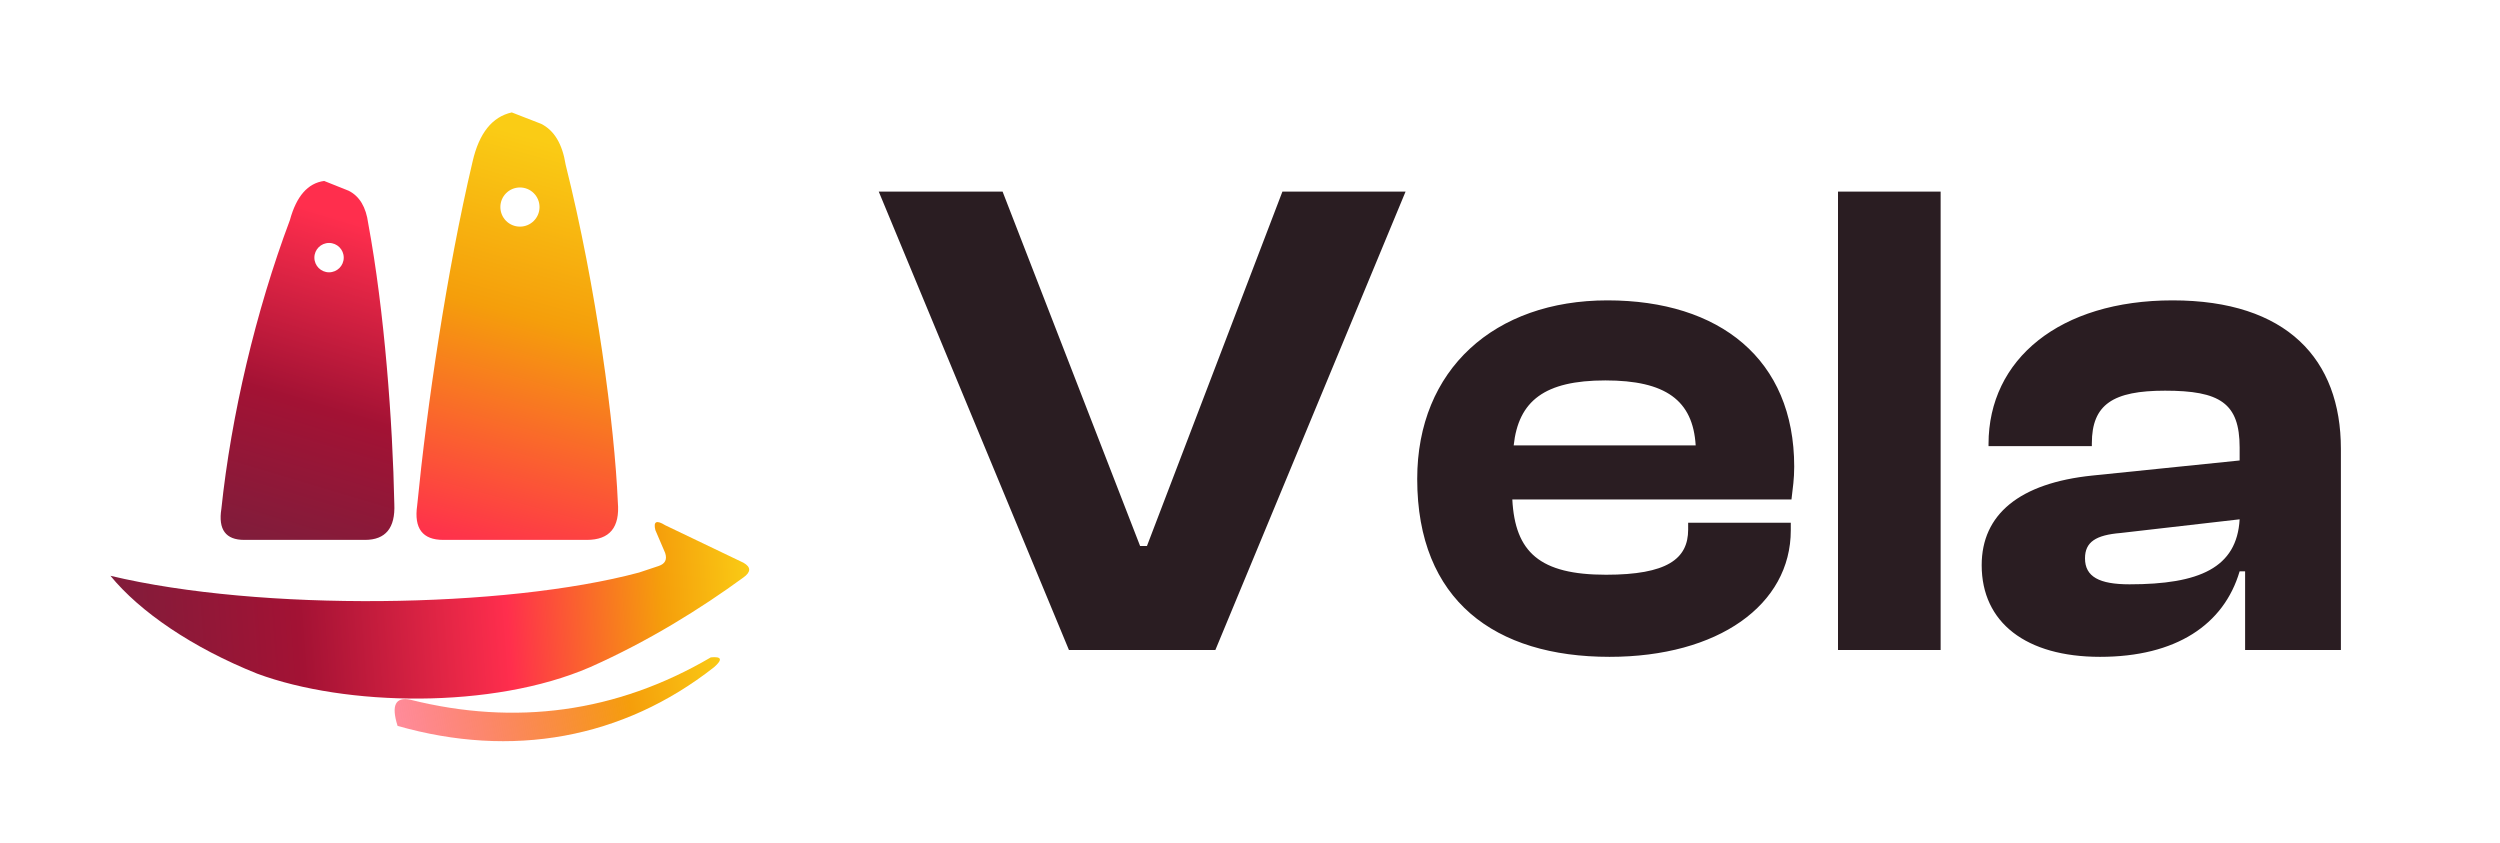
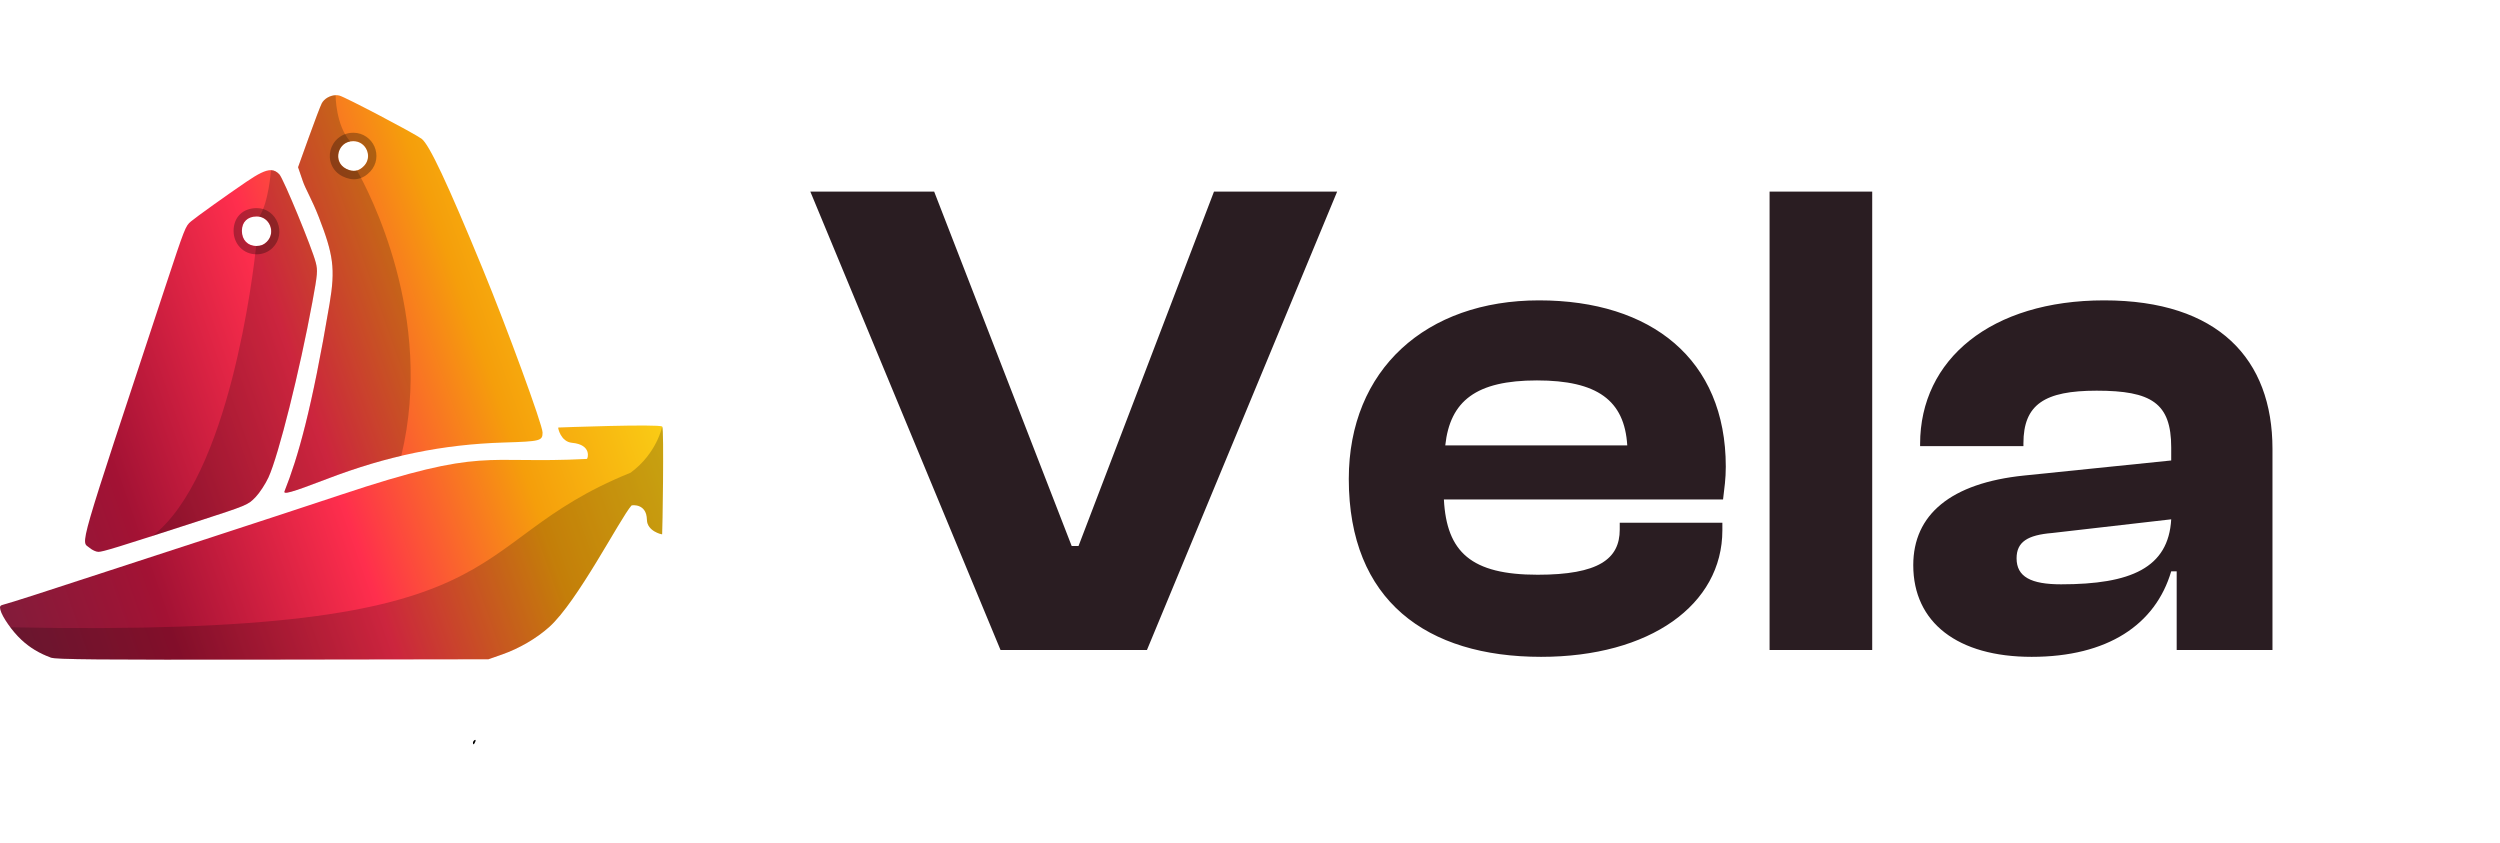
- <svg xmlns="http://www.w3.org/2000/svg" width="950" height="320" viewBox="0 0 950 320">
-   <defs>
-     <linearGradient id="vm-front" gradientUnits="userSpaceOnUse" x1="312" y1="70" x2="244" y2="316">
-       <stop offset="0" stop-color="#FACC15" />
-       <stop offset="0.42" stop-color="#F59E0B" />
-       <stop offset="1" stop-color="#FF2E4D" />
-     </linearGradient>
-     <linearGradient id="vm-back" gradientUnits="userSpaceOnUse" x1="184" y1="116" x2="124" y2="316">
-       <stop offset="0" stop-color="#FF2E4D" />
-       <stop offset="0.55" stop-color="#A31234" />
-       <stop offset="1" stop-color="#7F1D3B" />
-     </linearGradient>
-     <linearGradient id="vm-hull" gradientUnits="userSpaceOnUse" x1="56" y1="390" x2="452" y2="360">
-       <stop offset="0" stop-color="#7F1D3B" />
-       <stop offset="0.3" stop-color="#A31234" />
-       <stop offset="0.62" stop-color="#FF2E4D" />
-       <stop offset="0.86" stop-color="#F59E0B" />
-       <stop offset="1" stop-color="#FACC15" />
-     </linearGradient>
-     <linearGradient id="vm-wake" gradientUnits="userSpaceOnUse" x1="230" y1="430" x2="436" y2="396">
-       <stop offset="0" stop-color="#FF2E4D" stop-opacity="0.55" />
-       <stop offset="0.7" stop-color="#F59E0B" />
-       <stop offset="1" stop-color="#FACC15" />
-     </linearGradient>
-   </defs>
-   <g transform="translate(6,8) scale(0.62)">
-     <path fill="url(#vm-back)" fill-rule="evenodd" d="M 168 122 Q 174 100 189 98 L 204 104 Q 214 109 216 124 C 226 178 231 246 232 296 Q 233 318 214 318 L 140 318 Q 123 318 126 299 C 132 242 147 178 168 122 Z M 192 136 a 9 9 0 1 0 0.001 0 Z" />
-     <path fill="url(#vm-front)" fill-rule="evenodd" d="M 280 86 Q 286 60 304 56 L 322 63 Q 334 69 337 88 C 356 164 367 248 369 295 Q 371 318 350 318 L 262 318 Q 243 318 246 297 C 252 236 264 154 280 86 Z M 309 102 a 12 12 0 1 0 0.001 0 Z" />
-     <path fill="url(#vm-hull)" d="M 58 340 C 150 362 300 360 382 338 L 394 334 Q 400 332 398 326 L 392 312 Q 390 304 398 309 L 446 332 Q 453 336 446 341 C 420 360 388 380 352 396 C 292 422 202 420 148 400 C 108 384 76 362 58 340 Z" />
-     <path fill="url(#vm-wake)" d="M 234 432 C 304 452 372 440 428 396 Q 436 389 426 390 C 368 424 306 432 242 416 Q 228 413 234 432 Z" />
-   </g>
-   <path transform="translate(336,247)" fill="#2A1D22" d="M125.84 0L198.12-174.20L151.32-174.20L99.84-39.52L97.24-39.52L44.98-174.20L-2.08-174.20L70.20 0M275.60 2.60C316.94 2.60 344.50-17.16 344.50-45.50L344.50-48.36L305.50-48.36L305.50-45.76C305.50-34.58 297.44-28.60 274.30-28.60C249.08-28.60 239.72-37.18 238.68-57.20L344.76-57.20C345.28-61.62 345.80-65 345.80-69.68C345.80-110.50 317.46-132.86 274.82-132.86C231.92-132.86 202.54-106.60 202.54-65C202.54-18.72 232.18 2.60 275.60 2.60M274.04-102.44C296.92-102.44 307.32-94.90 308.36-77.74L239.20-77.74C241.02-94.64 250.90-102.44 274.04-102.44M401.44 0L401.44-174.20L362.44-174.20L362.44 0M462.02 2.60C490.88 2.60 509.08-9.62 515.06-29.90L517.14-29.90L517.14 0L553.54 0L553.54-76.44C553.54-110.50 533-132.86 489.58-132.86C446.68-132.86 419.64-110.50 419.64-78.26L419.64-77.48L458.90-77.48L458.90-78.52C458.90-93.34 466.96-98.54 486.72-98.54C507.52-98.54 515.06-93.86 515.06-76.96L515.06-72.02L459.16-66.30C431.34-63.44 417.04-51.48 417.04-32.24C417.04-10.40 433.94 2.60 462.02 2.60M456.30-34.84C456.30-41.08 460.46-43.68 469.82-44.46L515.06-49.66C514.02-31.20 499.72-24.96 473.20-24.96C461.76-24.96 456.30-27.82 456.30-34.84" />
+ <svg xmlns="http://www.w3.org/2000/svg" xmlns:xlink="http://www.w3.org/1999/xlink" width="950" height="320" viewBox="0 0 950 320">
+   <svg x="0" y="36" width="252" height="247" viewBox="0 0 102.107 99.944" version="1.1" id="svg1" xml:space="preserve">
+     <defs id="defs1">
+       <linearGradient id="linearGradient152">
+         <stop style="stop-color:#FACC15;stop-opacity:1;" offset="0" id="stop149" />
+         <stop style="stop-color:#F59E0B;stop-opacity:1;" offset="0.208" id="stop150" />
+         <stop style="stop-color:#FF2E4D;stop-opacity:1;" offset="0.466" id="stop151" />
+         <stop style="stop-color:#A31234;stop-opacity:1;" offset="0.758" id="stop152" />
+         <stop style="stop-color:#7F1D3B;stop-opacity:1;" offset="1" id="stop153" />
+       </linearGradient>
+       <linearGradient xlink:href="#linearGradient152" id="linearGradient238" gradientUnits="userSpaceOnUse" x1="344.508" y1="67.129" x2="242.401" y2="103.017" />
+       <linearGradient xlink:href="#linearGradient152" id="linearGradient239" gradientUnits="userSpaceOnUse" x1="344.508" y1="67.129" x2="242.401" y2="103.017" />
+       <linearGradient xlink:href="#linearGradient152" id="linearGradient240" gradientUnits="userSpaceOnUse" x1="344.508" y1="67.129" x2="242.401" y2="103.017" />
+       <linearGradient xlink:href="#linearGradient152" id="linearGradient241" gradientUnits="userSpaceOnUse" x1="344.508" y1="67.129" x2="242.401" y2="103.017" />
+     </defs>
+     <g id="layer1" transform="translate(-489.9806,1145.842)">
+       <g id="g1" transform="translate(2.879324,-169.8801)">
+         <path style="fill:#000000" d="m 515.754,-902.887 c 0.013,-0.308 0.075,-0.371 0.16,-0.16 0.076,0.191 0.067,0.419 -0.021,0.507 -0.088,0.088 -0.15,-0.068 -0.139,-0.347 z" id="path165" />
+         <path style="fill:#000000" d="m 559.918,-876.259 c 0,-0.137 0.118,-0.322 0.262,-0.411 0.15,-0.093 0.194,0.013 0.104,0.249 -0.176,0.458 -0.366,0.542 -0.366,0.162 z" id="path188" />
+         <g id="g191" style="fill:url(#linearGradient241);fill-opacity:1;fill-rule:nonzero" transform="translate(244.7004,-992.0653)">
+           <path id="path189" style="fill:url(#linearGradient238);fill-opacity:1;fill-rule:nonzero" d="m 294.073,16.105 c -0.855,0.034 -1.758,0.539 -2.13,1.258 -0.205,0.396 -1.109,2.77 -2.01,5.277 l -1.638,4.558 0.739,2.16 c 0.407,1.188 1.443,2.903 2.458,5.522 2.239,5.776 2.561,7.943 1.652,13.348 -2.754,16.365 -4.885,23.704 -6.932,28.854 -0.21,0.528 0.812,0.303 6.52,-1.887 9.281,-3.562 17.857,-5.327 27.256,-5.612 5.639,-0.171 5.953,-0.253 5.953,-1.546 0,-1.15 -5.466,-16.083 -9.251,-25.275 -5.407,-13.131 -8.21,-19.094 -9.378,-19.951 -1.17,-0.858 -11.787,-6.435 -12.663,-6.651 -0.185,-0.046 -0.38,-0.063 -0.577,-0.055 z m 2.719,7.078 c 1.978,0 3.014,2.367 1.665,3.803 -0.787,0.837 -1.691,0.989 -2.745,0.46 -2.138,-1.071 -1.329,-4.264 1.08,-4.264 z" />
+           <path id="path190" style="fill:url(#linearGradient239);fill-opacity:1;fill-rule:nonzero" d="m 284.123,27.646 c -0.84,-0.017 -1.972,0.557 -3.836,1.825 -2.967,2.018 -7.635,5.357 -8.487,6.072 -0.84,0.705 -0.942,0.966 -3.947,10.062 -13.845,41.921 -13.009,39.033 -11.65,40.202 0.392,0.337 0.998,0.612 1.346,0.612 0.674,0 2.822,-0.66 15.212,-4.676 7.695,-2.495 7.821,-2.547 8.967,-3.733 0.639,-0.662 1.547,-2.046 2.018,-3.077 1.544,-3.379 4.806,-16.413 6.75,-26.972 0.8,-4.344 0.842,-4.834 0.525,-6.085 -0.561,-2.209 -4.98,-12.914 -5.606,-13.581 -0.389,-0.415 -0.788,-0.638 -1.292,-0.649 z m -2.198,7.127 c 1.988,0 2.983,2.482 1.564,3.902 -0.448,0.448 -0.943,0.649 -1.599,0.649 -1.324,0 -2.249,-0.955 -2.249,-2.323 0,-1.362 0.888,-2.228 2.285,-2.228 z" />
+           <path style="fill:url(#linearGradient240);fill-opacity:1;fill-rule:nonzero" d="m 250.257,102.706 c -1.835,-0.68 -3.253,-1.535 -4.561,-2.752 -1.415,-1.316 -2.964,-3.519 -3.236,-4.604 -0.142,-0.565 -0.057,-0.688 0.582,-0.842 0.83,-0.2 6.476,-2.014 16.094,-5.171 3.493,-1.146 10.993,-3.593 16.669,-5.438 5.675,-1.845 14.248,-4.662 19.05,-6.262 22.431,-7.471 21.811,-4.695 37.912,-5.528 0.125,-0.006 0.833,-2.19 -2.298,-2.483 -1.739,-0.163 -2.175,-2.305 -2.117,-2.351 0.005,-0.004 15.573,-0.583 16.009,-0.147 0.325,0.325 0.021,16.551 -0.011,16.582 -0.038,0.039 -2.313,-0.46 -2.342,-2.244 -0.041,-2.545 -2.322,-2.257 -2.383,-2.187 -1.765,2.026 -8.303,14.8 -12.659,18.706 -1.952,1.75 -4.614,3.304 -7.24,4.226 l -2.117,0.743 -33.205,0.05 c -26.914,0.04 -33.383,-0.016 -34.146,-0.299 z" id="path191" />
+         </g>
+         <path style="baseline-shift:baseline;display:inline;overflow:visible;opacity:0.3;vector-effect:none;fill:#000000;stroke-width:1.286;enable-background:accumulate;stop-color:#000000" d="m 541.499,-970.177 c -1.833,0 -3.144,1.257 -3.512,2.708 -0.368,1.451 0.201,3.173 1.834,3.991 0.766,0.384 1.543,0.547 2.288,0.422 0.746,-0.125 1.423,-0.534 1.999,-1.148 1.044,-1.112 1.18,-2.632 0.653,-3.836 -0.527,-1.203 -1.735,-2.138 -3.263,-2.138 z m 0,1.286 c 1.015,0 1.743,0.586 2.085,1.366 0.342,0.781 0.279,1.704 -0.412,2.439 -0.435,0.463 -0.846,0.689 -1.273,0.761 -0.428,0.072 -0.912,-0.006 -1.502,-0.301 -1.117,-0.56 -1.403,-1.581 -1.163,-2.527 0.24,-0.946 1.001,-1.738 2.266,-1.738 z" id="path192" />
+         <path style="baseline-shift:baseline;display:inline;overflow:visible;opacity:0.3;vector-effect:none;fill:#000000;stroke-width:1.281;enable-background:accumulate;stop-color:#000000" d="m 526.636,-958.574 c -1.027,0 -1.94,0.327 -2.583,0.954 -0.643,0.627 -0.986,1.531 -0.986,2.543 0,2.042 1.519,3.617 3.524,3.617 0.972,0 1.829,-0.345 2.503,-1.019 2.189,-2.189 0.624,-6.094 -2.458,-6.094 z m 0,1.281 c 2.015,0 2.999,2.455 1.549,3.904 -0.476,0.476 -0.885,0.646 -1.594,0.646 -1.389,0 -2.243,-0.871 -2.243,-2.335 0,-0.733 0.227,-1.26 0.601,-1.624 0.374,-0.364 0.924,-0.591 1.687,-0.591 z" id="path193" />
+         <path id="path194" style="opacity:0.2;fill:#000000" d="m 589.06,-924.937 c 0,0 -0.82,4.134 -4.869,7.104 -27.569,11.144 -14.652,25.4 -95.5,23.801 0.527,0.697 1.127,1.383 1.706,1.921 1.309,1.216 2.726,2.072 4.561,2.752 0.762,0.283 7.231,0.339 34.146,0.299 l 33.205,-0.05 2.117,-0.743 c 2.626,-0.922 5.288,-2.475 7.24,-4.226 4.356,-3.906 10.895,-16.681 12.659,-18.706 0.061,-0.07 2.342,-0.358 2.383,2.187 0.029,1.769 2.269,2.274 2.341,2.244 l 5.1e-4,-5.2e-4 5.2e-4,-5.2e-4 c 0.032,-0.032 0.335,-16.233 0.012,-16.581 z" />
+         <path id="path195" style="opacity:0.2;fill:#000000" d="m 538.774,-975.96 c -0.855,0.034 -1.758,0.539 -2.13,1.258 -0.205,0.396 -1.109,2.77 -2.01,5.277 l -1.638,4.558 0.739,2.16 c 0.407,1.188 1.443,2.903 2.458,5.522 2.239,5.776 2.561,7.943 1.652,13.348 -2.754,16.365 -4.885,23.704 -6.932,28.854 -0.21,0.528 0.812,0.304 6.52,-1.887 3.904,-1.498 7.682,-2.678 11.45,-3.564 5.178,-21.411 -5.023,-40.769 -6.817,-43.942 -0.507,0.139 -1.056,0.058 -1.654,-0.242 -1.992,-0.999 -1.425,-3.84 0.611,-4.221 -2.247,-2.491 -2.25,-7.12 -2.25,-7.12 z" />
+         <path id="path196" style="opacity:0.2;fill:#000000" d="m 528.824,-964.419 c 0,0 -0.352,5.027 -1.81,7.159 1.724,0.297 2.5,2.545 1.176,3.869 -0.448,0.448 -0.943,0.649 -1.599,0.649 -0.017,0 -0.033,-2.1e-4 -0.05,-5.2e-4 -0.46,4.327 -4.157,35.534 -15.954,44.642 1.845,-0.593 4.104,-1.323 6.876,-2.222 7.695,-2.495 7.821,-2.547 8.967,-3.733 0.639,-0.662 1.547,-2.046 2.018,-3.077 1.544,-3.379 4.806,-16.413 6.75,-26.972 0.8,-4.344 0.842,-4.834 0.525,-6.085 -0.561,-2.209 -4.98,-12.914 -5.606,-13.581 -0.389,-0.415 -0.788,-0.638 -1.292,-0.649 z" />
+       </g>
+     </g>
+   </svg>
+   <path transform="translate(310,247)" fill="#2A1D22" d="M125.84 0L198.12-174.20L151.32-174.20L99.84-39.52L97.24-39.52L44.98-174.20L-2.08-174.20L70.20 0M275.60 2.60C316.94 2.60 344.50-17.16 344.50-45.50L344.50-48.36L305.50-48.36L305.50-45.76C305.50-34.58 297.44-28.60 274.30-28.60C249.08-28.60 239.72-37.18 238.68-57.20L344.76-57.20C345.28-61.62 345.80-65 345.80-69.68C345.80-110.50 317.46-132.86 274.82-132.86C231.92-132.86 202.54-106.60 202.54-65C202.54-18.72 232.18 2.60 275.60 2.60M274.04-102.44C296.92-102.44 307.32-94.90 308.36-77.74L239.20-77.74C241.02-94.64 250.90-102.44 274.04-102.44M401.44 0L401.44-174.20L362.44-174.20L362.44 0M462.02 2.60C490.88 2.60 509.08-9.62 515.06-29.90L517.14-29.90L517.14 0L553.54 0L553.54-76.44C553.54-110.50 533-132.86 489.58-132.86C446.68-132.86 419.64-110.50 419.64-78.26L419.64-77.48L458.90-77.48L458.90-78.52C458.90-93.34 466.96-98.54 486.72-98.54C507.52-98.54 515.06-93.86 515.06-76.96L515.06-72.02L459.16-66.30C431.34-63.44 417.04-51.48 417.04-32.24C417.04-10.40 433.94 2.60 462.02 2.60M456.30-34.84C456.30-41.08 460.46-43.68 469.82-44.46L515.06-49.66C514.02-31.20 499.72-24.96 473.20-24.96C461.76-24.96 456.30-27.82 456.30-34.84" />
</svg>
